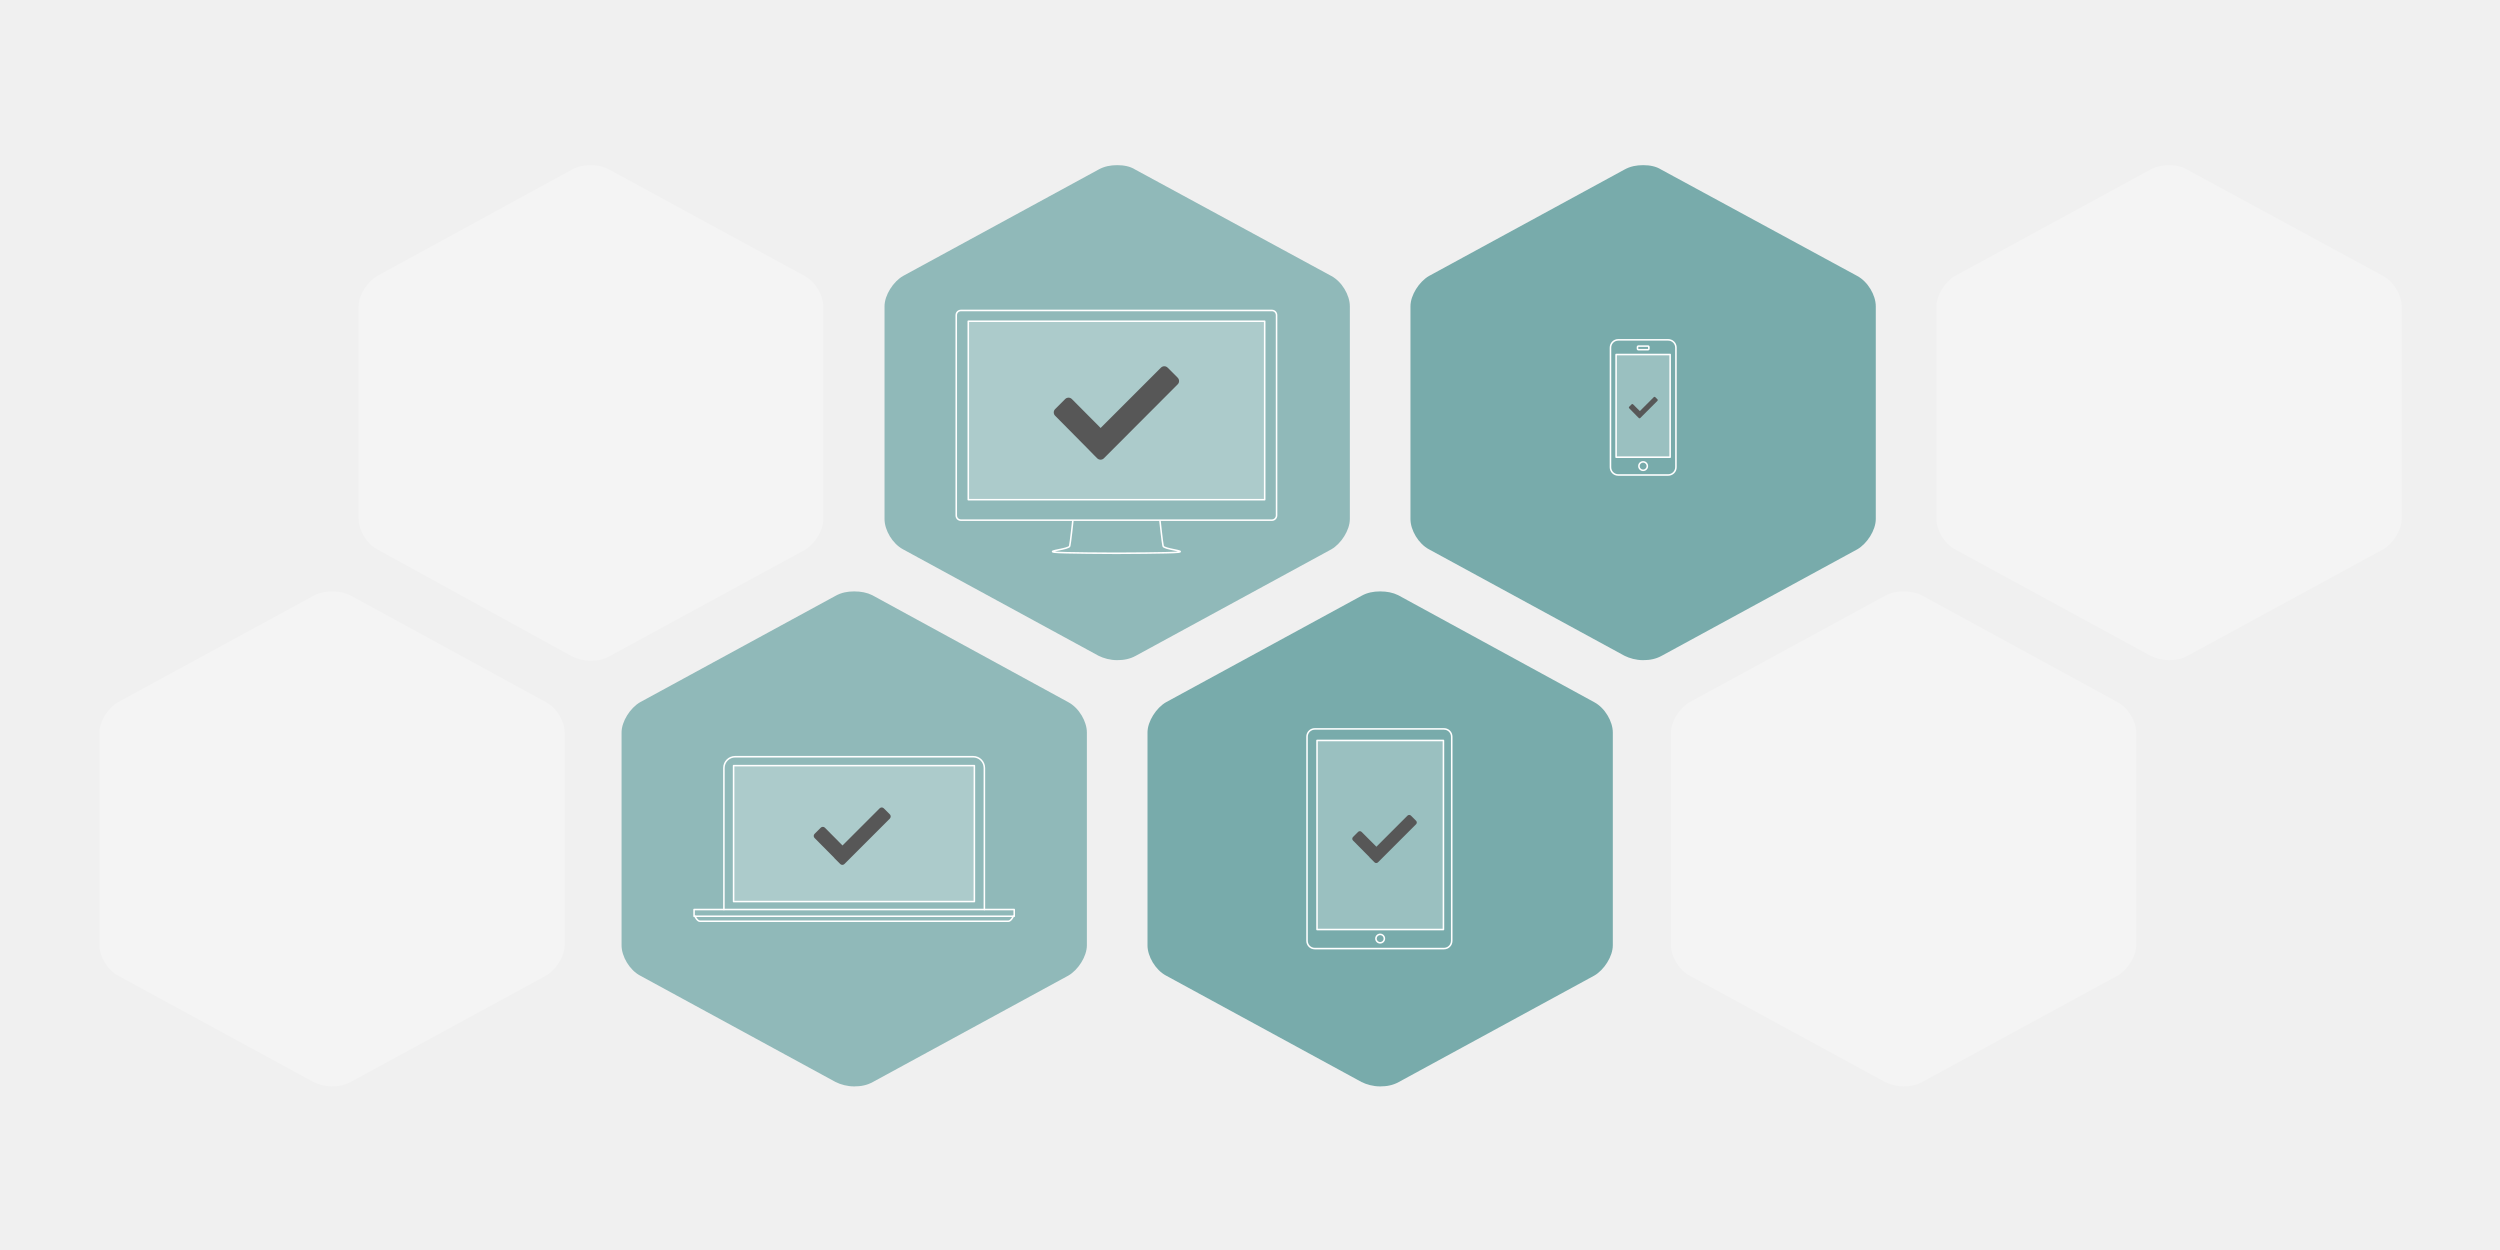
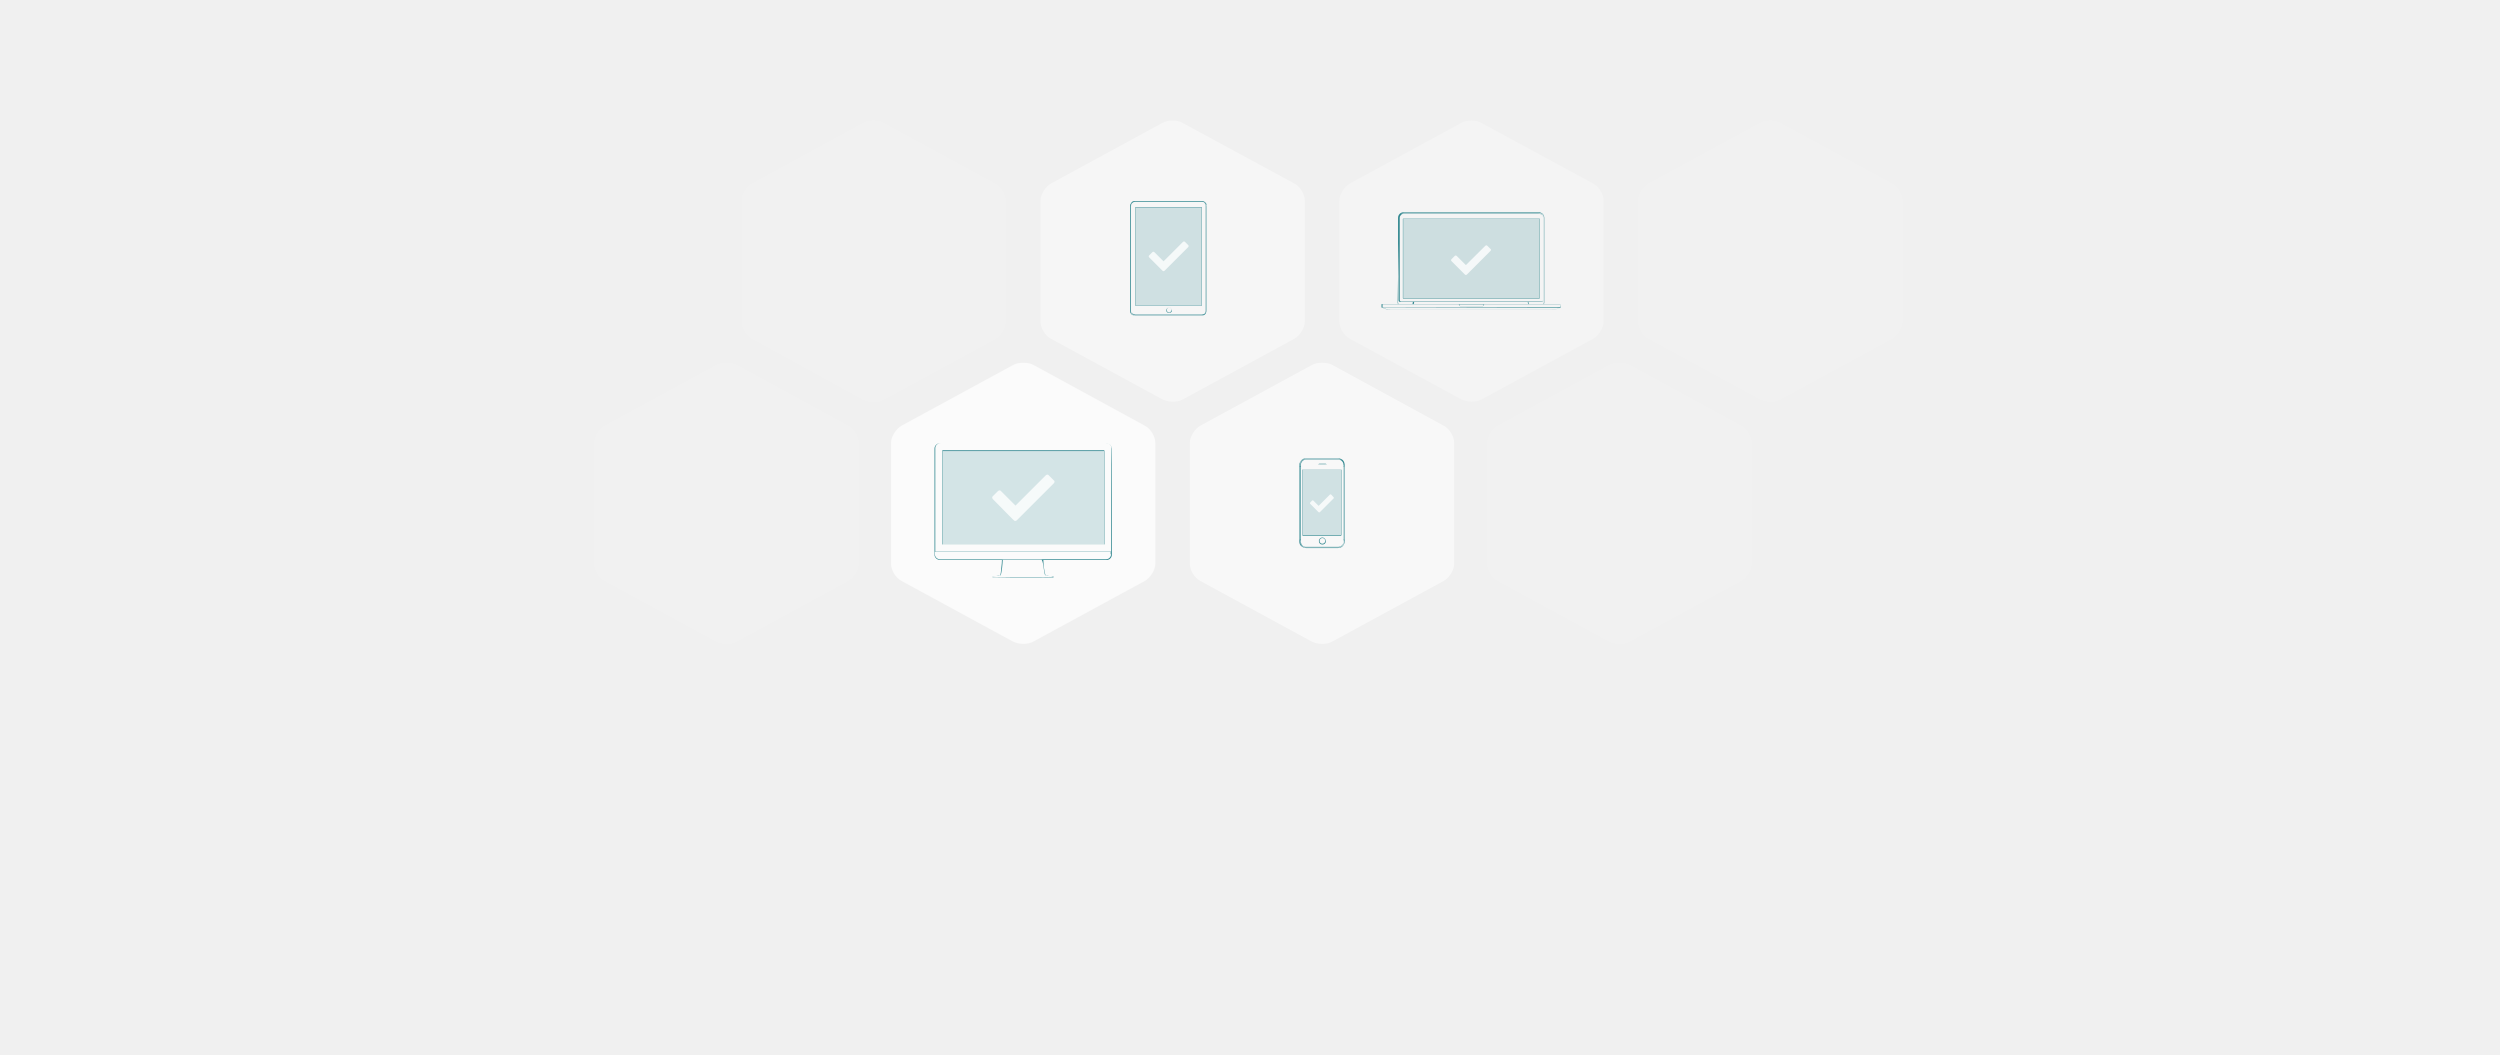
- <svg xmlns="http://www.w3.org/2000/svg" version="1.1" x="0px" y="0px" viewBox="-690 -280 1600 800" enable-background="new -690 -280 1600 800" xml:space="preserve">
-   <g id="Ebene_1">
-     <path opacity="0.4" fill="#006666" enable-background="new    " d="M-143.3,98.5c-4.4,0-8.3,0.8-11.9,2.8l-125.1,68.1   c-6.3,3.6-11.9,12.3-11.9,19.4v136.2c0,7.1,5.1,15.8,11.9,19.4l125.1,68.1c3.2,1.6,7.5,2.8,11.9,2.8c4.4,0,8.3-0.8,11.9-2.8   l125.1-68.1c6.3-3.6,11.9-12.3,11.9-19.4V188.8c0-7.1-5.1-15.8-11.9-19.4l-125.5-68.5C-135,99.3-138.9,98.5-143.3,98.5L-143.3,98.5   z" />
-     <path opacity="0.5" fill="#006666" enable-background="new    " d="M193.3,98.5c-4.4,0-8.3,0.8-11.9,2.8L56.3,169.4   c-6.3,3.6-11.9,12.3-11.9,19.4v136.2c0,7.1,5.1,15.8,11.9,19.4l125.1,68.1c3.2,1.6,7.5,2.8,11.9,2.8c4.4,0,8.3-0.8,11.9-2.8   l125.1-68.1c6.3-3.6,11.9-12.3,11.9-19.4V188.8c0-7.1-5.1-15.8-11.9-19.4l-125.5-68.5C201.6,99.3,197.7,98.5,193.3,98.5L193.3,98.5   z" />
-     <path opacity="0.25" fill="#FFFFFF" enable-background="new    " d="M528.3,98.5c-4.4,0-8.3,0.8-11.9,2.8l-125.1,68.1   c-6.3,3.6-11.9,12.3-11.9,19.4v136.2c0,7.1,5.1,15.8,11.9,19.4l125.1,68.1c3.2,1.6,7.5,2.8,11.9,2.8c4.4,0,8.3-0.8,11.9-2.8   l125.1-68.1c6.3-3.6,11.9-12.3,11.9-19.4V188.8c0-7.1-5.1-15.8-11.9-19.4l-125.5-68.5C536.7,99.3,532.7,98.5,528.3,98.5L528.3,98.5   z" />
-     <path opacity="0.25" fill="#FFFFFF" enable-background="new    " d="M-477.5,98.5c-4.4,0-8.3,0.8-11.9,2.8l-125.1,68.1   c-6.3,3.6-11.9,12.3-11.9,19.4v136.2c0,7.1,5.1,15.8,11.9,19.4l125.1,68.1c3.2,1.6,7.5,2.8,11.9,2.8c4.4,0,8.3-0.8,11.9-2.8   l125.1-68.1c6.3-3.6,11.9-12.3,11.9-19.4V188.8c0-7.1-5.1-15.8-11.9-19.4L-466,100.9C-469.2,99.3-473.1,98.5-477.5,98.5   L-477.5,98.5z" />
-     <path opacity="0.4" fill="#006666" enable-background="new    " d="M25-174.3c-4.4,0-8.3,0.8-11.9,2.8L-112-103.4   c-6.3,3.6-11.9,12.3-11.9,19.4V52.2c0,7.1,5.1,15.8,11.9,19.4l125.1,68.1c3.2,1.6,7.5,2.8,11.9,2.8s8.3-0.8,11.9-2.8L162,71.6   c6.3-3.6,11.9-12.3,11.9-19.4V-84c0-7.1-5.1-15.8-11.9-19.4L36.5-171.5C33.3-173.5,29.4-174.3,25-174.3L25-174.3z" />
-     <path opacity="0.25" fill="#FFFFFF" enable-background="new    " d="M-312-174.3c-4.4,0-8.3,0.8-11.9,2.8l-124.7,68.1   c-6.3,3.6-11.9,12.3-11.9,19.4V52.2c0,7.1,5.1,15.8,11.9,19.4l124.7,68.5c3.2,1.6,7.5,2.8,11.9,2.8s8.3-0.8,11.9-2.8L-175,72   c6.3-3.6,11.9-12.3,11.9-19.4V-84c0-7.1-5.1-15.8-11.9-19.4l-125.1-68.1C-303.7-173.5-307.6-174.3-312-174.3L-312-174.3z" />
-     <path opacity="0.5" fill="#006666" enable-background="new    " d="M361.6-174.3c-4.4,0-8.3,0.8-11.9,2.8l-125.1,68.1   c-6.3,3.6-11.9,12.3-11.9,19.4V52.2c0,7.1,5.1,15.8,11.9,19.4l125.1,68.1c3.2,1.6,7.5,2.8,11.9,2.8s8.3-0.8,11.9-2.8l125.1-68.1   c6.3-3.6,11.9-12.3,11.9-19.4V-84c0-7.1-5.1-15.8-11.9-19.4l-125.5-68.1C369.9-173.5,366-174.3,361.6-174.3L361.6-174.3z" />
-     <path opacity="0.25" fill="#FFFFFF" enable-background="new    " d="M698.2-174.3c-4.4,0-8.3,0.8-11.9,2.8l-125.1,68.1   c-6.3,3.6-11.9,12.3-11.9,19.4V52.2c0,7.1,5.1,15.8,11.9,19.4l125.1,68.1c3.2,1.6,7.5,2.8,11.9,2.8c4.4,0,8.3-0.8,11.9-2.8   l125.1-68.1c6.3-3.6,11.9-12.3,11.9-19.4V-84c0-7.1-5.1-15.8-11.9-19.4l-125.5-68.1C706.5-173.5,702.6-174.3,698.2-174.3   L698.2-174.3z" />
-   </g>
-   <g id="Ebene_3">
-     <path fill="none" stroke="#FFFFFF" stroke-linecap="round" stroke-linejoin="round" stroke-miterlimit="10" d="M-3.4,53.4   c0,0-1.5,14.1-2,16.1c-0.5,2-15.2,3.1-9.8,3.9c4.1,0.6,39.4,0.7,39.7,0.7l0,0c0,0,0,0,0,0h0l0,0c0.4,0,35.6-0.1,39.7-0.7   c5.3-0.8-9.3-1.9-9.8-3.9c-0.5-2-2-16.1-2-16.1" />
-     <circle fill="none" stroke="#FFFFFF" stroke-miterlimit="10" cx="361.6" cy="18.3" r="2.7" />
-     <circle fill="none" stroke="#FFFFFF" stroke-miterlimit="10" cx="193.3" cy="320.7" r="2.7" />
-     <g>
-       <path fill="#FFFFFF" d="M364.7-58C364.7-58,364.8-58,364.7-58l0.1,1.2c0,0,0,0.1-0.1,0.1h-6.1c0,0-0.1,0-0.1-0.1v-1.1    c0,0,0-0.1,0.1-0.1H364.7 M364.7-59h-6.1c-0.6,0-1.1,0.5-1.1,1.1v1.1c0,0.6,0.5,1.1,1.1,1.1h6.1c0.6,0,1.1-0.5,1.1-1.1v-1.1    C365.8-58.5,365.3-59,364.7-59L364.7-59z" />
-     </g>
-     <rect x="344.3" y="-53.1" opacity="0.25" fill="#FFFFFF" width="34.6" height="65.7" />
-     <rect x="152.9" y="193.9" opacity="0.25" fill="#FFFFFF" width="80.9" height="121" />
-     <rect x="-70.3" y="-74.4" opacity="0.25" fill="#FFFFFF" width="189.7" height="114.2" />
-     <rect x="-220.5" y="210" opacity="0.25" fill="#FFFFFF" width="154.1" height="87" />
-     <rect x="344.3" y="-53.1" fill="none" stroke="#FFFFFF" stroke-linecap="round" stroke-linejoin="round" stroke-miterlimit="10" width="34.6" height="65.7" />
-     <rect x="152.9" y="193.9" fill="none" stroke="#FFFFFF" stroke-linecap="round" stroke-linejoin="round" stroke-miterlimit="10" width="80.9" height="121" />
-     <rect x="-70.3" y="-74.4" fill="none" stroke="#FFFFFF" stroke-linecap="round" stroke-linejoin="round" stroke-miterlimit="10" width="189.7" height="114.2" />
-     <rect x="-220.5" y="210" fill="none" stroke="#FFFFFF" stroke-linecap="round" stroke-linejoin="round" stroke-miterlimit="10" width="154.1" height="87" />
-     <path fill="none" stroke="#FFFFFF" stroke-linecap="round" stroke-linejoin="round" stroke-miterlimit="10" d="M-226.7,302.1v-90.6   c0-4,3.2-7.2,7.2-7.2h152.3c4,0,7.2,3.2,7.2,7.2v90.6" />
-     <path fill="none" stroke="#FFFFFF" stroke-linecap="round" stroke-linejoin="round" stroke-miterlimit="10" d="M-41.4,306.3   L-41.4,306.3c0,0-1.5,3.3-3.3,3.3H-242c-1.8,0-3.3-3.3-3.3-3.3l0,0" />
-     <rect x="-245.8" y="302.1" fill="none" stroke="#FFFFFF" stroke-linecap="round" stroke-linejoin="round" stroke-miterlimit="10" width="204.9" height="4.3" />
-     <path fill="none" stroke="#FFFFFF" stroke-miterlimit="10" d="M377.6,24h-31.9c-2.8,0-5-2.2-5-5v-76.5c0-2.8,2.2-5,5-5h31.9   c2.8,0,5,2.2,5,5V19C382.6,21.8,380.3,24,377.6,24z" />
-     <path fill="none" stroke="#FFFFFF" stroke-miterlimit="10" d="M234.1,327.1h-82.6c-2.8,0-5-2.2-5-5V191.5c0-2.8,2.2-5,5-5h82.6   c2.8,0,5,2.2,5,5v130.6C239.1,324.9,236.9,327.1,234.1,327.1z" />
-     <path fill="none" stroke="#FFFFFF" stroke-miterlimit="10" d="M124,52.9H-75c-1.7,0-3-1.3-3-3V-78.3c0-1.7,1.3-3,3-3H124   c1.7,0,3,1.3,3,3V49.9C127,51.6,125.6,52.9,124,52.9z" />
-   </g>
-   <g id="Ebene_4">
-     <path fill-rule="evenodd" clip-rule="evenodd" fill="#575757" d="M216.3,247.5l-24.4,24.4c-0.6,0.6-1.6,0.6-2.2,0l-0.5-0.5l0,0   l-0.5-0.5l-2.3-2.3c0,0,0,0,0-0.1l-10.5-10.6c-0.6-0.6-0.6-1.6,0-2.2l3.3-3.3c0.6-0.6,1.6-0.6,2.2,0l9.5,9.5l19.9-19.9   c0.6-0.6,1.6-0.6,2.2,0l3.3,3.3C216.9,245.9,216.9,246.9,216.3,247.5z" />
-     <path fill-rule="evenodd" clip-rule="evenodd" fill="#575757" d="M-120.5,243.9l-29.1,29.1c-0.7,0.7-1.9,0.7-2.6,0l-0.6-0.6l0,0   l-0.6-0.6l-2.7-2.7c0,0,0,0,0-0.1l-12.6-12.7c-0.7-0.7-0.7-1.9,0-2.6l4-4c0.7-0.7,1.9-0.7,2.6,0l11.3,11.4l23.8-23.8   c0.7-0.7,1.9-0.7,2.6,0l4,4C-119.8,242-119.8,243.1-120.5,243.9z" />
-     <path fill-rule="evenodd" clip-rule="evenodd" fill="#575757" d="M63.7-34L16.5,13.3c-1.2,1.2-3.1,1.2-4.3,0l-1-1l0,0l-1-1L5.8,6.8   c0,0,0-0.1-0.1-0.1l-20.4-20.6c-1.2-1.2-1.2-3.1,0-4.3l6.4-6.4c1.2-1.2,3.1-1.2,4.3,0L14.4-6.1L53-44.7c1.2-1.2,3.1-1.2,4.3,0   l6.4,6.4C64.9-37.1,64.9-35.1,63.7-34z" />
-     <path fill-rule="evenodd" clip-rule="evenodd" fill="#575757" d="M370.7-23.4l-10.9,10.9c-0.3,0.3-0.7,0.3-1,0l-0.2-0.2l0,0   l-0.2-0.2l-1-1c0,0,0,0,0,0l-4.7-4.8c-0.3-0.3-0.3-0.7,0-1l1.5-1.5c0.3-0.3,0.7-0.3,1,0l4.3,4.3l8.9-8.9c0.3-0.3,0.7-0.3,1,0   l1.5,1.5C371-24.2,371-23.7,370.7-23.4z" />
-   </g>
+ <svg xmlns="http://www.w3.org/2000/svg" version="1.1" id="Ebene_1" x="0px" y="0px" viewBox="0 0 1920 810" width="1920" height="810" enable-background="new 0 0 1920 810" xml:space="preserve">
+   <path opacity="0.7" fill="#FFFFFF" enable-background="new    " d="M785.8,278.6c-3,0-5.7,0.5-8.1,1.9l-85.3,46.4  c-4.3,2.4-8.1,8.4-8.1,13.2V433c0,4.9,3.5,10.8,8.1,13.2l85.3,46.4c2.2,1.1,5.1,1.9,8.1,1.9s5.7-0.5,8.1-1.9l85.3-46.4  c4.3-2.4,8.1-8.4,8.1-13.2v-92.9c0-4.9-3.5-10.8-8.1-13.2l-85.6-46.7C791.5,279.1,788.8,278.6,785.8,278.6L785.8,278.6z" />
+   <path opacity="0.55" fill="#FFFFFF" enable-background="new    " d="M1015.3,278.6c-3,0-5.7,0.5-8.1,1.9l-85.3,46.4  c-4.3,2.4-8.1,8.4-8.1,13.2V433c0,4.9,3.5,10.8,8.1,13.2l85.3,46.4c2.2,1.1,5.1,1.9,8.1,1.9s5.7-0.5,8.1-1.9l85.3-46.4  c4.3-2.4,8.1-8.4,8.1-13.2v-92.9c0-4.9-3.5-10.8-8.1-13.2l-85.6-46.7C1021,279.1,1018.3,278.6,1015.3,278.6L1015.3,278.6z" />
+   <path opacity="0.1" fill="#FFFFFF" enable-background="new    " d="M1243.7,278.6c-3,0-5.7,0.5-8.1,1.9l-85.3,46.4  c-4.3,2.4-8.1,8.4-8.1,13.2V433c0,4.9,3.5,10.8,8.1,13.2l85.3,46.4c2.2,1.1,5.1,1.9,8.1,1.9s5.7-0.5,8.1-1.9l85.3-46.4  c4.3-2.4,8.1-8.4,8.1-13.2v-92.9c0-4.9-3.5-10.8-8.1-13.2l-85.6-46.7C1249.4,279.1,1246.7,278.6,1243.7,278.6L1243.7,278.6z   M557.9,278.6c-3,0-5.7,0.5-8.1,1.9l-85.3,46.4c-4.3,2.4-8.1,8.4-8.1,13.2V433c0,4.9,3.5,10.8,8.1,13.2l85.3,46.4  c2.2,1.1,5.1,1.9,8.1,1.9s5.7-0.5,8.1-1.9l85.3-46.4c4.3-2.4,8.1-8.4,8.1-13.2v-92.9c0-4.9-3.5-10.8-8.1-13.2l-85.6-46.7  C563.6,279.1,560.9,278.6,557.9,278.6L557.9,278.6z" />
+   <path opacity="0.4" fill="#FFFFFF" enable-background="new    " d="M900.6,92.6c-3,0-5.7,0.5-8.1,1.9l-85.3,46.4  c-4.3,2.4-8.1,8.4-8.1,13.2V247c0,4.9,3.5,10.8,8.1,13.2l85.3,46.4c2.2,1.1,5.1,1.9,8.1,1.9s5.7-0.5,8.1-1.9l85.3-46.4  c4.3-2.4,8.1-8.4,8.1-13.2v-92.9c0-4.9-3.5-10.8-8.1-13.2l-85.6-46.4C906.2,93.1,903.5,92.6,900.6,92.6z" />
+   <path opacity="0.1" fill="#FFFFFF" enable-background="new    " d="M670.8,92.6c-3,0-5.7,0.5-8.1,1.9l-85,46.4  c-4.3,2.4-8.1,8.4-8.1,13.2V247c0,4.9,3.5,10.8,8.1,13.2l85,46.7c2.2,1.1,5.1,1.9,8.1,1.9s5.7-0.5,8.1-1.9l85.3-46.4  c4.3-2.4,8.1-8.4,8.1-13.2v-93.1c0-4.9-3.5-10.8-8.1-13.2l-85.3-46.4C676.5,93.1,673.8,92.6,670.8,92.6z" />
+   <path opacity="0.25" fill="#FFFFFF" enable-background="new    " d="M1130.1,92.6c-3,0-5.7,0.5-8.1,1.9l-85.3,46.4  c-4.3,2.4-8.1,8.4-8.1,13.2V247c0,4.9,3.5,10.8,8.1,13.2l85.3,46.4c2.2,1.1,5.1,1.9,8.1,1.9s5.7-0.5,8.1-1.9l85.3-46.4  c4.3-2.4,8.1-8.4,8.1-13.2v-92.9c0-4.9-3.5-10.8-8.1-13.2l-85.6-46.4C1135.7,93.1,1133,92.6,1130.1,92.6z" />
+   <path opacity="0.1" fill="#FFFFFF" enable-background="new    " d="M1359.6,92.6c-3,0-5.7,0.5-8.1,1.9l-85.3,46.4  c-4.3,2.4-8.1,8.4-8.1,13.2V247c0,4.9,3.5,10.8,8.1,13.2l85.3,46.4c2.2,1.1,5.1,1.9,8.1,1.9s5.7-0.5,8.1-1.9l85.3-46.4  c4.3-2.4,8.1-8.4,8.1-13.2v-92.9c0-4.9-3.5-10.8-8.1-13.2l-85.6-46.4C1365.2,93.1,1362.5,92.6,1359.6,92.6z" />
+   <path fill="#328890" d="M849.5,340.4H721.8c-2.2,0-4.1,1.9-4.1,4.1V426c0,2.2,1.9,4,4.1,4h48.3c0,1.6-0.3,4.1-0.5,6.2  c-0.8,5.9-1.1,5.7-1.4,5.7c-0.5,0.3-1.9,0.5-3.2,0.5c-2.4,0.3-2.7,0.5-2.7,0.5v0.3c0,0,0,0.3,0.5,0.3c0,0,7.6,0.3,14.3,0.3h17.2  c6.8,0,14.3,0,14.3-0.3c0.5,0,0.5,0,0.5-0.3V443c0-0.3-0.3-0.3-2.7-0.5c-1.4-0.3-2.7-0.5-3.2-0.5c0,0-0.5,0.3-1.4-5.7  c-0.3-2.2-0.5-4.6-0.5-6.2h48.6c2.2,0,4-1.9,4-4v-81.5C853.6,342,852,340.4,849.5,340.4L849.5,340.4z M801.5,436  c0.8,6.5,1.4,5.9,1.4,5.9c0.5,0.3,1.9,0.5,3.2,0.5c1.1,0.3,2.2,0.3,2.4,0.5v0.3c-0.5,0.3-5.4,0.3-14.3,0.3h-17.8  c-8.9,0-13.8,0-14.3-0.3V443c0.3,0,1.3-0.3,2.4-0.5c1.3-0.3,3-0.5,3.2-0.5c0.3,0,0.8,0.5,1.3-5.9c0.3-2.2,0.5-4.6,0.5-6.2H800  C800.9,431.4,801.2,433.8,801.5,436L801.5,436z M853.3,425.7c0,1.9-1.6,3.8-3.8,3.8H721.8c-1.9,0-3.8-1.6-3.8-3.8v-1.9h135v1.9  H853.3z M853.3,423.6h-135v-79.4c0-1.9,1.6-3.8,3.8-3.8h127.7c1.9,0,3.8,1.6,3.8,3.8C853.3,344.2,853.3,423.6,853.3,423.6z   M847.9,345.8H724c-0.3,0-0.3,0.3-0.3,0.3v71.8c0,0.3,0.3,0.3,0.3,0.3h123.9c0.3,0,0.3-0.3,0.3-0.3v-71.8L847.9,345.8z M847.9,418.2  H724v-71.8h123.9V418.2z" />
+   <path opacity="0.2" fill="#328890" enable-background="new    " d="M723.7,346.1h124.2v72.1H723.7V346.1z" />
+   <path fill="#328890" d="M1198.4,233.5h-12.7c0.3-0.5,0.3-0.8,0.3-1.4v-64.8c0-2.4-1.9-4.3-4.3-4.3H1078c-2.4,0-4.3,1.9-4.3,4.3v64.8  c0,0.5,0,0.8,0.3,1.4h-12.7c0,0-0.3,0-0.3,0.3v2.2c0,0,0,0.3,0.3,0.3h0.3c1.1,0.5,3.2,1.6,5.9,1.6h124.7c2.7,0,5.1-1.1,5.9-1.6h0.3  l0.3-0.3L1198.4,233.5C1198.7,233.8,1198.7,233.5,1198.4,233.5L1198.4,233.5z M1074.4,167.3c0-2.2,1.6-3.8,3.8-3.8h103.7  c2.2,0,3.8,1.6,3.8,3.8v64.8c0,0.5,0,0.8-0.3,1.4h-11.3l-0.3-1.6h10c0.8,0,1.3-0.5,1.3-1.4v-63.2c0-1.9-1.6-3.5-3.5-3.5h-104  c-1.9,0-3.5,1.6-3.5,3.5v63.2c0,0.8,0.5,1.4,1.3,1.4h9.7l-0.3,1.6h-11.1c-0.3-0.5-0.3-0.8-0.3-1.4L1074.4,167.3L1074.4,167.3z   M1085.8,233.5l0.3-1.6h87.2l0.3,1.6H1085.8z M1139.5,233.8c0,0.5-0.5,1.4-1.3,1.4H1122c-0.8,0-1.3-0.8-1.3-1.4H1139.5z   M1076.1,231.6c-0.5,0-1.1-0.5-1.1-1.1v-63.2c0-1.6,1.4-3.2,3.2-3.2h103.7c1.6,0,3.2,1.4,3.2,3.2v63.2c0,0.5-0.5,1.1-1.1,1.1H1076.1  L1076.1,231.6z M1192.4,237.8h-124.7c-2.2,0-4.3-0.8-5.4-1.4h135.5C1196.8,237,1194.6,237.8,1192.4,237.8z M1198.4,235.9l-136.6,0.3  v-2.5h58.6c0,0.5,0.5,1.6,1.6,1.6h16.2c1.1,0,1.6-1.1,1.6-1.6h58.6L1198.4,235.9L1198.4,235.9z M1182.2,167.9h-104.5  c-0.3,0-0.3,0.3-0.3,0.3V229c0,0.3,0.3,0.3,0.3,0.3h104.5c0.3,0,0.3-0.3,0.3-0.3v-60.8C1182.5,167.9,1182.5,167.9,1182.2,167.9z   M1182.2,228.9h-104.5v-60.8h104.5V228.9z" />
+   <path opacity="0.2" fill="#328890" enable-background="new    " d="M1077.7,168.1h104.5v60.8h-104.5V168.1z" />
+   <path fill="#328890" d="M1031.3,353.4c-0.8-0.8-2.2-1.4-3.5-1.4H1003c-1.4,0-2.7,0.5-3.5,1.4s-1.6,2.2-1.6,3.5V416  c0,1.4,0.5,2.7,1.6,3.5c0.8,0.8,2.2,1.4,3.5,1.4h24.6c1.4,0,2.7-0.5,3.5-1.4c0.8-0.8,1.6-2.2,1.6-3.5v-59.1  C1032.6,355.5,1032.1,354.2,1031.3,353.4z M998.3,358.5h0.3v55.9h-0.3V358.5L998.3,358.5z M1032.3,416c0,1.4-0.5,2.4-1.3,3.2  s-2.2,1.4-3.2,1.4H1003c-1.4,0-2.4-0.5-3.2-1.4s-1.4-2.2-1.4-3.2v-1.1h0.3v1.1c0,2.4,1.9,4.3,4.3,4.3h24.6c2.4,0,4.3-1.9,4.3-4.3  v-1.1h0.3L1032.3,416z M999.1,416v-59.1c0-2.2,1.9-4,4-4h24.6c2.2,0,4.1,1.9,4.1,4V416c0,2.2-1.9,4-4.1,4h-24.8  C1000.7,420.1,999.1,418.2,999.1,416L999.1,416z M1032.3,414.4h-0.3v-55.9h0.3V414.4z M1032.3,358h-0.3v-1.1c0-2.4-1.9-4.3-4.3-4.3  h-24.8c-2.4,0-4.3,1.9-4.3,4.3v1.1h-0.3v-1.1c0-1.4,0.5-2.4,1.3-3.2s2.2-1.4,3.2-1.4h24.6c1.3,0,2.4,0.5,3.2,1.4  c0.8,0.8,1.3,2.2,1.3,3.2L1032.3,358z M1013.2,357.1h4.9c0.3,0,0.5-0.3,0.5-0.5c0-0.3-0.3-0.5-0.5-0.5h-4.9c-0.3,0-0.5,0.3-0.5,0.5  S1012.9,357.1,1013.2,357.1z M1013.2,356.3h4.9c0.3,0,0.3,0,0.3,0.3s0,0.3-0.3,0.3h-4.9c-0.3,0-0.3,0-0.3-0.3  S1012.9,356.3,1013.2,356.3z M1000.5,411.4h29.4c0.3,0,0.3-0.3,0.3-0.3v-50.2c0-0.3-0.3-0.3-0.3-0.3h-29.4c-0.3,0-0.3,0.3-0.3,0.3  v50.2L1000.5,411.4L1000.5,411.4z M1000.5,360.7h29.4v50.2h-29.4L1000.5,360.7L1000.5,360.7z M1015.6,412.8c-1.4,0-2.7,1.1-2.7,2.7  s1.1,2.7,2.7,2.7s2.7-1.1,2.7-2.7C1018,413.9,1016.9,412.8,1015.6,412.8z M1015.6,417.6c-1.4,0-2.2-1.1-2.2-2.2  c0-1.3,1.1-2.2,2.2-2.2c1.3,0,2.2,1.1,2.2,2.2S1016.9,417.6,1015.6,417.6z" />
+   <path opacity="0.2" fill="#328890" enable-background="new    " d="M1000.5,360.7h29.4v50.2h-29.4V360.7z" />
+   <path fill="#328890" d="M925.7,155.5c-0.8-0.8-1.6-1.1-2.7-1.1h-51.6c-0.8,0-1.9,0.3-2.4,1.1s-1.1,1.6-1.1,2.4v81  c0,1.9,1.6,3.5,3.8,3.5h51c1.1,0,1.9-0.3,2.7-1.1s1.1-1.6,1.1-2.7v-81C926.8,157.1,926.5,156.3,925.7,155.5L925.7,155.5z   M926.5,238.9c0,2.2-1.6,3.5-3.5,3.5h-51c-1.9,0-3.5-1.6-3.5-3.2v-81c0-1.9,1.6-3.2,3.2-3.2h51.6c1.9,0,3.2,1.6,3.2,3.2V238.9  L926.5,238.9z M923.3,155.2h-51.6c-0.8,0-1.3,0.3-1.9,0.8c-0.5,0.5-0.8,1.4-0.8,2.2v81c0,1.6,1.4,3,3.2,3h51c0.8,0,1.6-0.3,2.2-0.8  c0.5-0.5,1.1-1.4,1.1-2.2v-80.7c0-0.8-0.3-1.6-0.8-2.2C924.9,155.5,924.1,155.2,923.3,155.2L923.3,155.2z M926,238.9  c0,0.8-0.3,1.6-0.8,1.9c-0.5,0.5-1.4,0.8-2.2,0.8h-51c-1.6,0-3-1.1-3-2.7v-81c0-0.8,0.3-1.3,0.8-1.9c0.5-0.5,1.1-0.8,1.9-0.8h51.6  c0.8,0,1.4,0.3,1.9,0.8s0.8,1.1,0.8,1.9V238.9L926,238.9z M922.7,159h-50.5c-0.3,0-0.3,0.3-0.3,0.3v75.3c0,0.3,0.3,0.3,0.3,0.3h50.5  c0.3,0,0.3-0.3,0.3-0.3v-75.3C923,159.2,923,159,922.7,159L922.7,159z M922.7,234.6h-50.5v-75.3h50.5V234.6z M897.9,236.2  c-1.1,0-2.2,0.8-2.2,2.2c0,1.1,0.8,1.9,2.2,1.9s2.2-0.8,2.2-2.2C899.8,237,899,236.2,897.9,236.2z M897.9,240  c-0.5,0-0.8-0.3-1.3-0.5c-0.3-0.3-0.5-0.8-0.5-1.4c0-1.1,0.8-1.9,1.9-1.9c1.1,0,1.9,0.8,1.9,1.9C899.5,239.2,898.7,240,897.9,240  L897.9,240z" />
+   <path opacity="0.2" fill="#328890" enable-background="new    " d="M872.2,159h50.5v75.3h-50.5V159z" />
+   <path opacity="0.8" fill="#FFFFFF" enable-background="new    " d="M809.3,371.2L781,399.5c-0.8,0.8-1.9,0.8-2.4,0L778,399l-0.5-0.5  l-2.7-2.7l-12.2-12.4c-0.8-0.8-0.8-1.9,0-2.4l3.8-3.8c0.8-0.8,1.9-0.8,2.4,0l11.1,11.1l23.2-23.2c0.8-0.8,1.9-0.8,2.4,0l3.8,3.8  C810.1,369.3,810.1,370.4,809.3,371.2L809.3,371.2z M912.5,189.8l-18.1,18.1c-0.5,0.5-1.1,0.5-1.6,0l-0.3-0.3l-0.5-0.5l-1.6-1.6  l-7.8-7.8c-0.5-0.5-0.5-1.1,0-1.6l2.4-2.4c0.5-0.5,1.1-0.5,1.6,0l7,7l14.9-14.9c0.5-0.5,1.1-0.5,1.6,0l2.4,2.4  C913,188.7,913,189.2,912.5,189.8L912.5,189.8z M1144.7,192.7l-18.1,18.1c-0.5,0.5-1.1,0.5-1.6,0l-0.3-0.3l-0.5-0.5l-1.6-1.6  l-7.8-7.8c-0.5-0.5-0.5-1.1,0-1.6l2.4-2.4c0.5-0.5,1.1-0.5,1.6,0l7,7l14.9-14.8c0.5-0.5,1.1-0.5,1.6,0l2.4,2.4  C1145.2,191.4,1145.2,192.2,1144.7,192.7L1144.7,192.7z M1024.2,382.8l-10.5,10.5c-0.3,0.3-0.8,0.3-1.1,0l-0.3-0.3l-0.3-0.3  l-1.1-1.1l-4.6-4.6c-0.3-0.3-0.3-0.8,0-1.1l1.3-1.4c0.3-0.3,0.8-0.3,1.1,0l4,4l8.6-8.6c0.3-0.3,0.8-0.3,1.1,0l1.3,1.4  C1024.5,382,1024.5,382.5,1024.2,382.8z" />
</svg>
